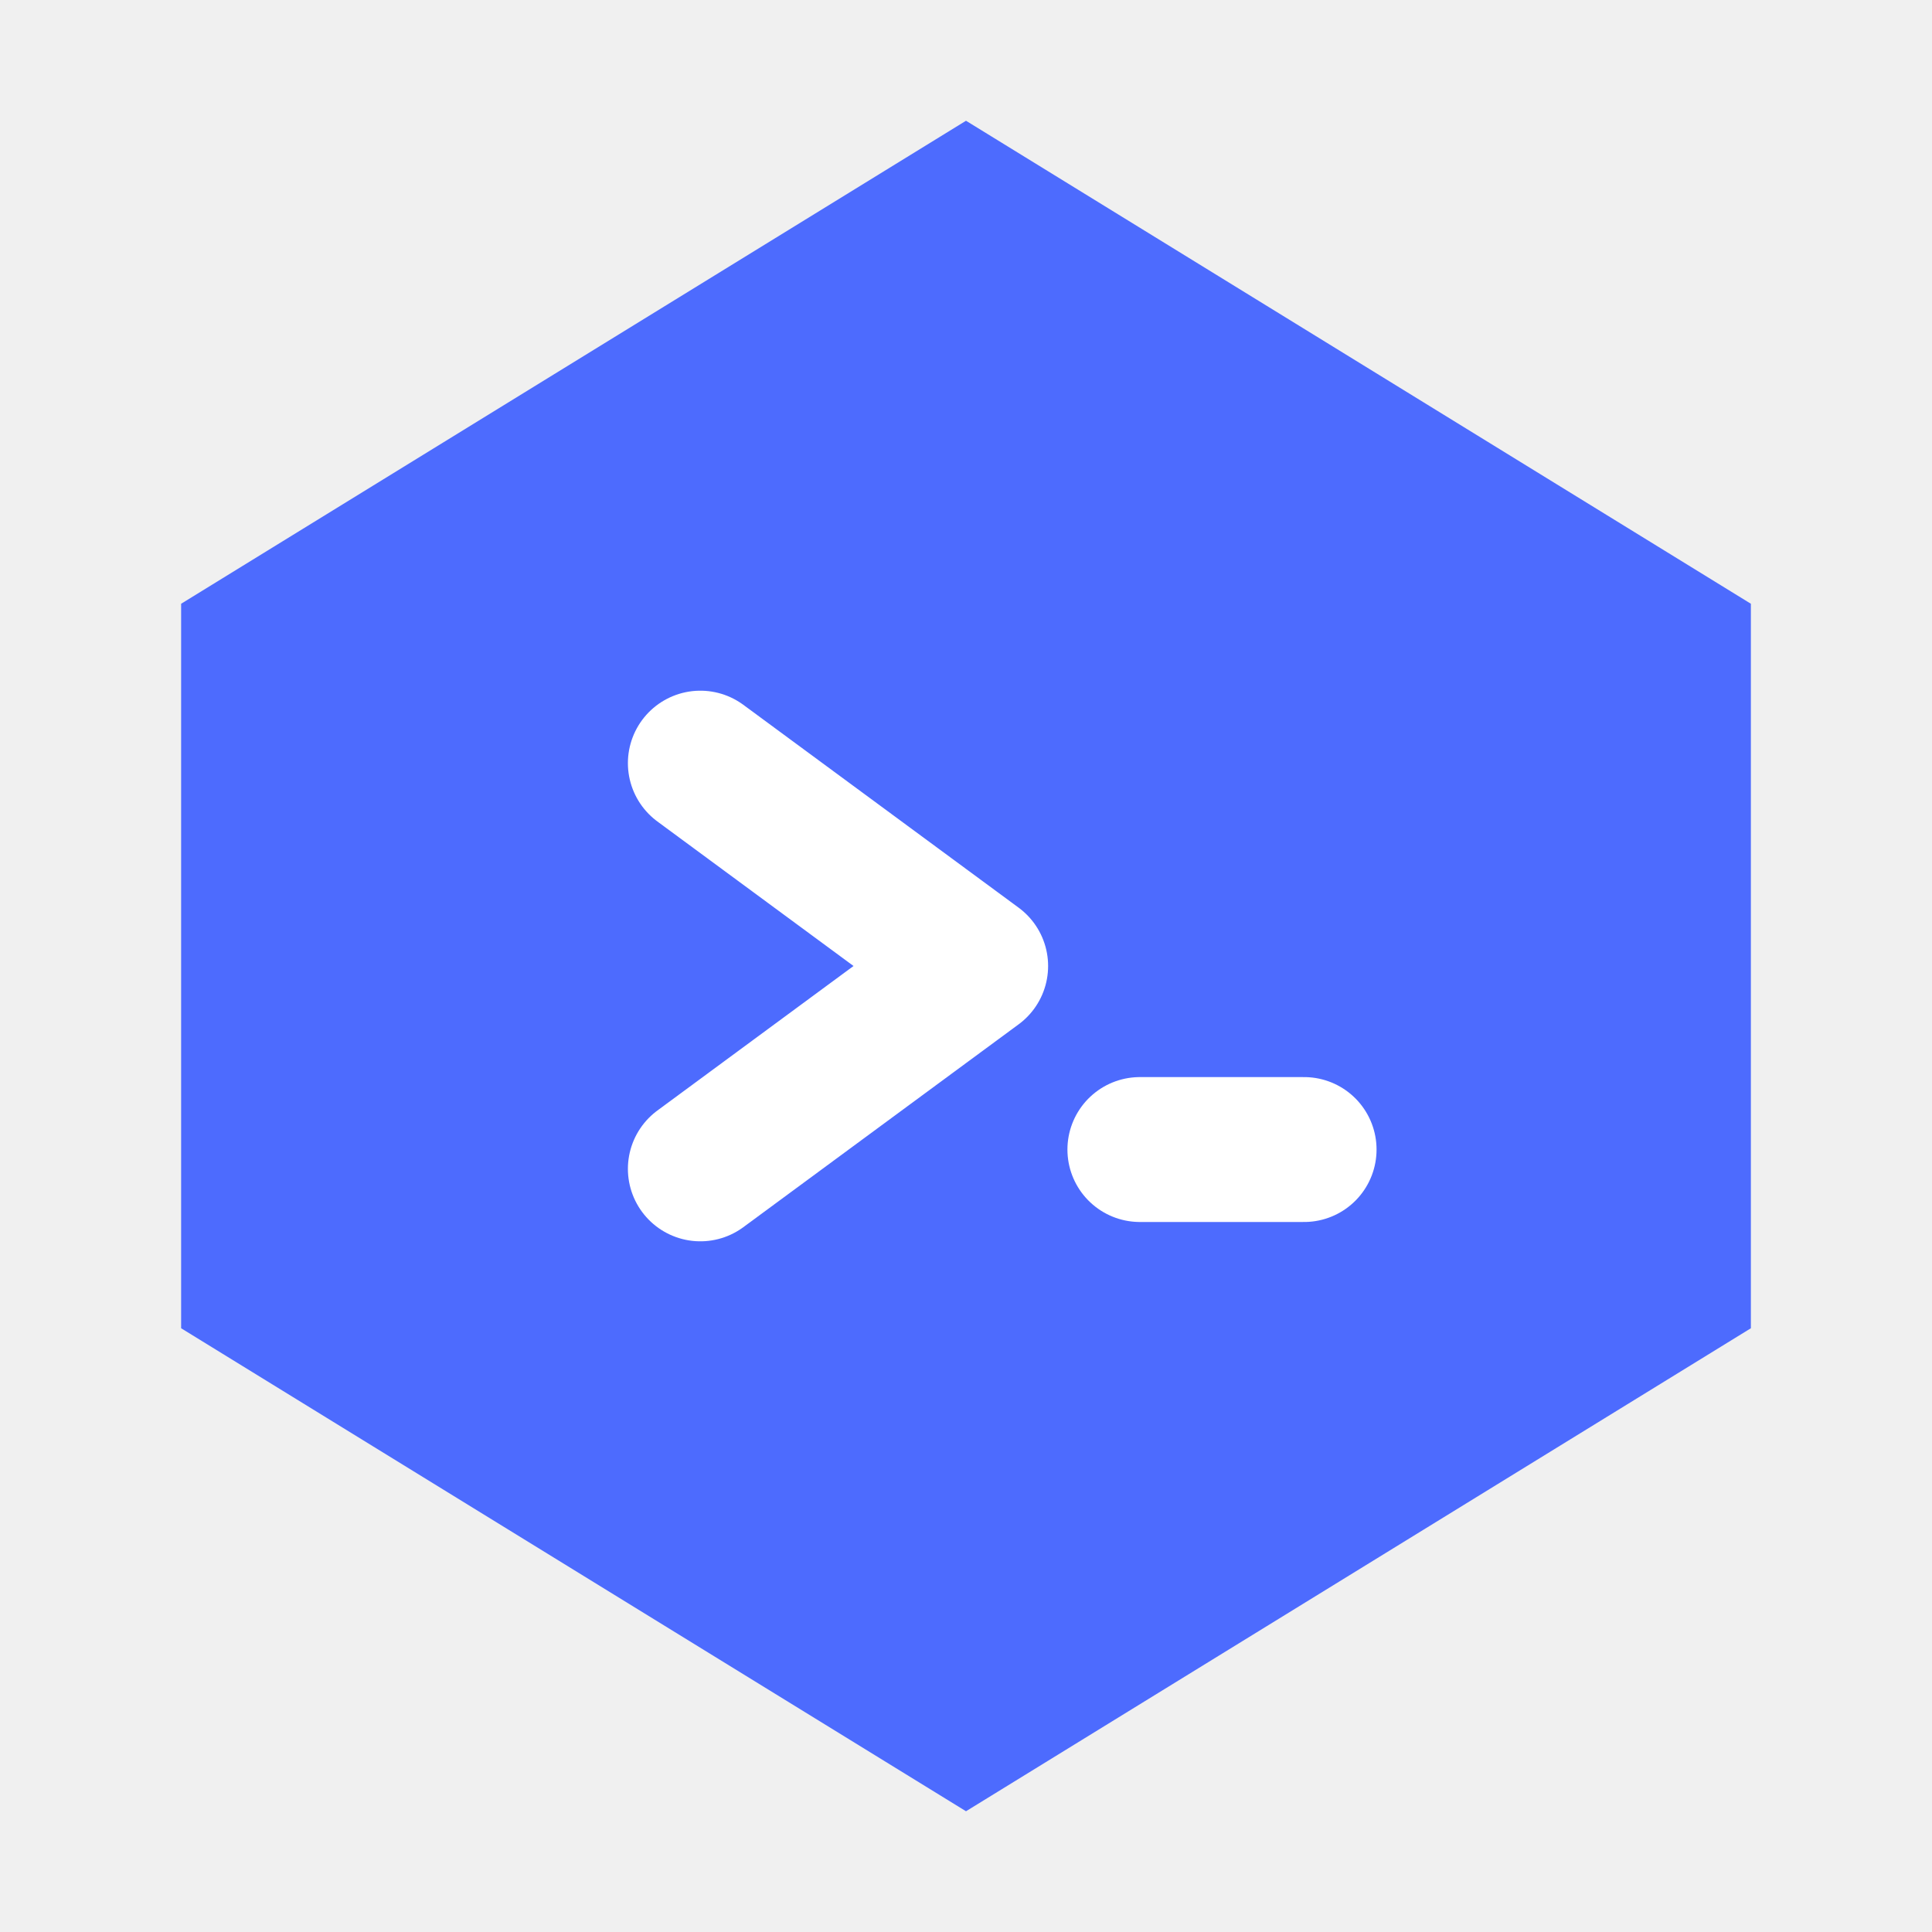
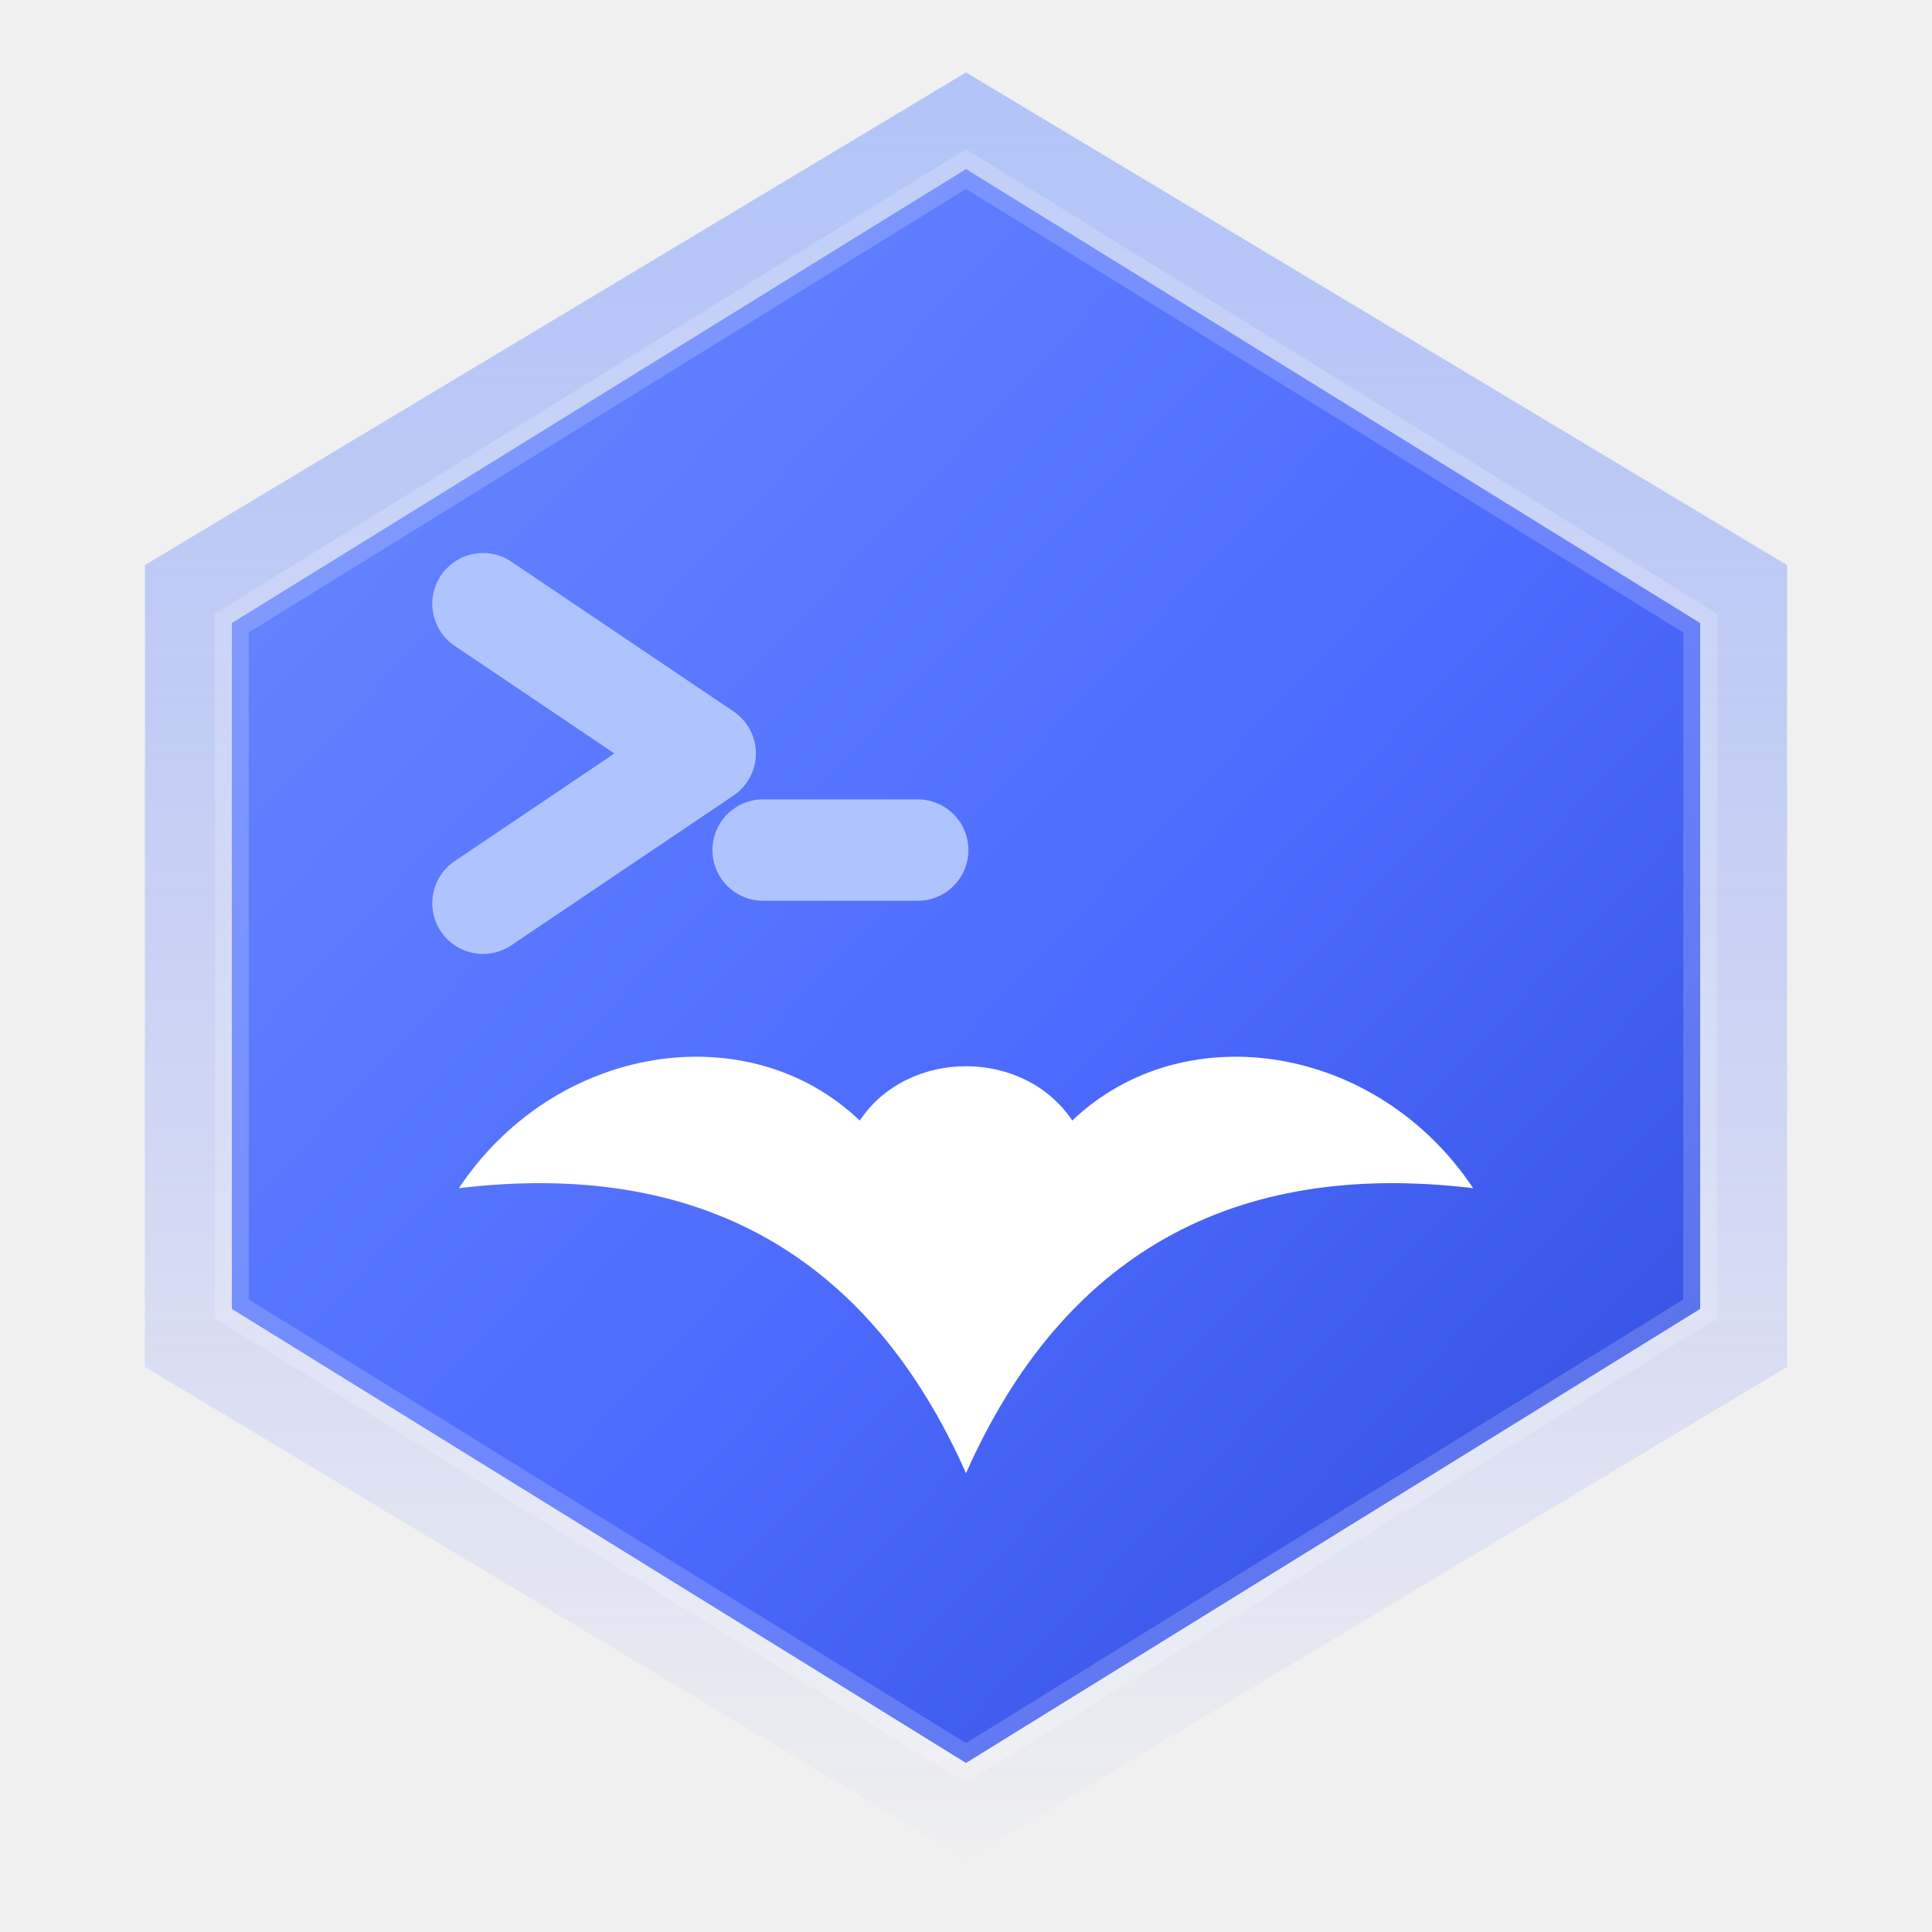
<svg xmlns="http://www.w3.org/2000/svg" width="240" height="240" viewBox="0 0 40 40">
-   <path d="M20 2.5 L36.25 12.5 V27.5 L20 37.5 L3.75 27.5 V12.5 Z" fill="#4D6BFE" />
-   <path d="M14.5 15.8 L20.2 20 L14.5 24.2" fill="none" stroke="#FFFFFF" stroke-width="3" stroke-linecap="round" stroke-linejoin="round" />
-   <path d="M23.6 23.8 H27" fill="none" stroke="#FFFFFF" stroke-width="3" stroke-linecap="round" />
+   <defs>
+     <linearGradient id="bg" x1="0" y1="0" x2="1" y2="1">
+       <stop offset="0" stop-color="#6B8BFF" />
+       <stop offset="0.55" stop-color="#4D6BFE" />
+       <stop offset="1" stop-color="#2E4BDB" />
+     </linearGradient>
+     <linearGradient id="glow" x1="0.5" y1="0" x2="0.5" y2="1">
+       <stop offset="0" stop-color="#7FA0FF" stop-opacity="0.55" />
+       <stop offset="1" stop-color="#4D6BFE" stop-opacity="0" />
+     </linearGradient>
+   </defs>
+   <path d="M20 1.5 L37 11.7 V28.3 L20 38.5 L3 28.3 V11.7 Z" fill="url(#glow)" />
+   <path d="M20 3.5 L35.2 12.9 V27.1 L20 36.5 L4.8 27.1 V12.9 Z" fill="url(#bg)" />
+   <path d="M20 3.5 L35.2 12.9 V27.1 L20 36.5 L4.8 27.1 V12.9 Z" fill="none" stroke="#FFFFFF" stroke-opacity="0.18" stroke-width="0.7" />
+   <path d="M20 30.5            C 18 26, 14.5 24, 9.5 24.6            C 11.5 21.6, 15.5 21, 17.8 23.2            C 18.8 21.7, 21.2 21.7, 22.2 23.2            C 24.5 21, 28.5 21.6, 30.5 24.6            C 25.5 24, 22 26, 20 30.5 Z" fill="#FFFFFF" />
+   <path d="M10 12.5 L14.6 15.6 L10 18.7" fill="none" stroke="#AFC4FF" stroke-width="2.1" stroke-linecap="round" stroke-linejoin="round" />
+   <path d="M15.8 17.6 H19" fill="none" stroke="#AFC4FF" stroke-width="2.1" stroke-linecap="round" />
</svg>
